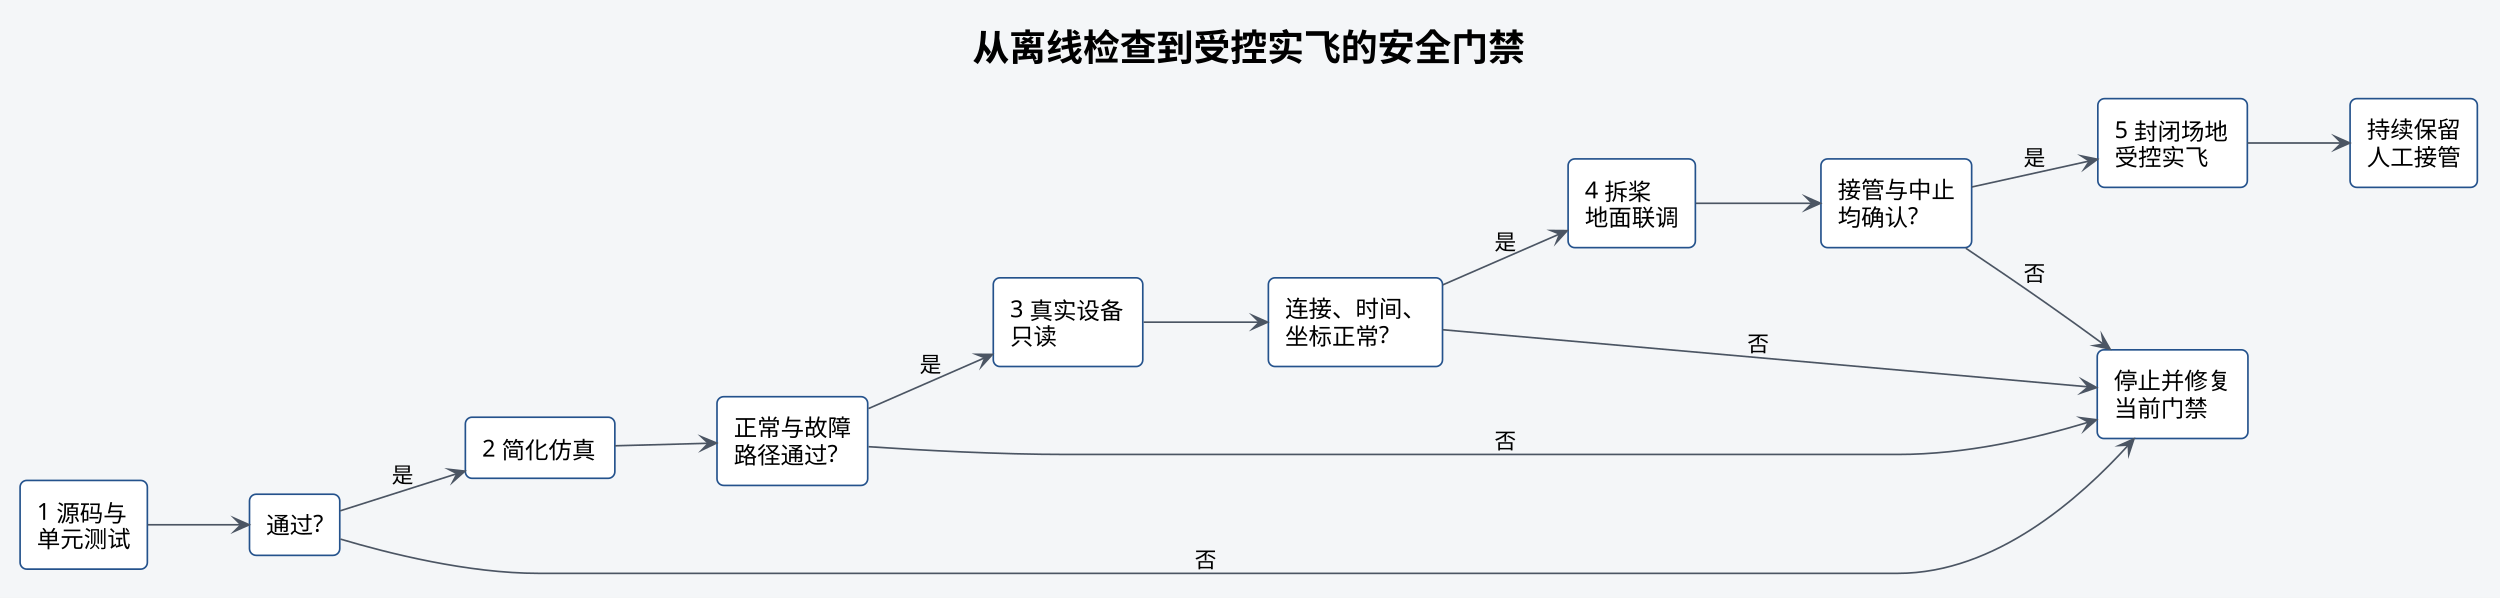
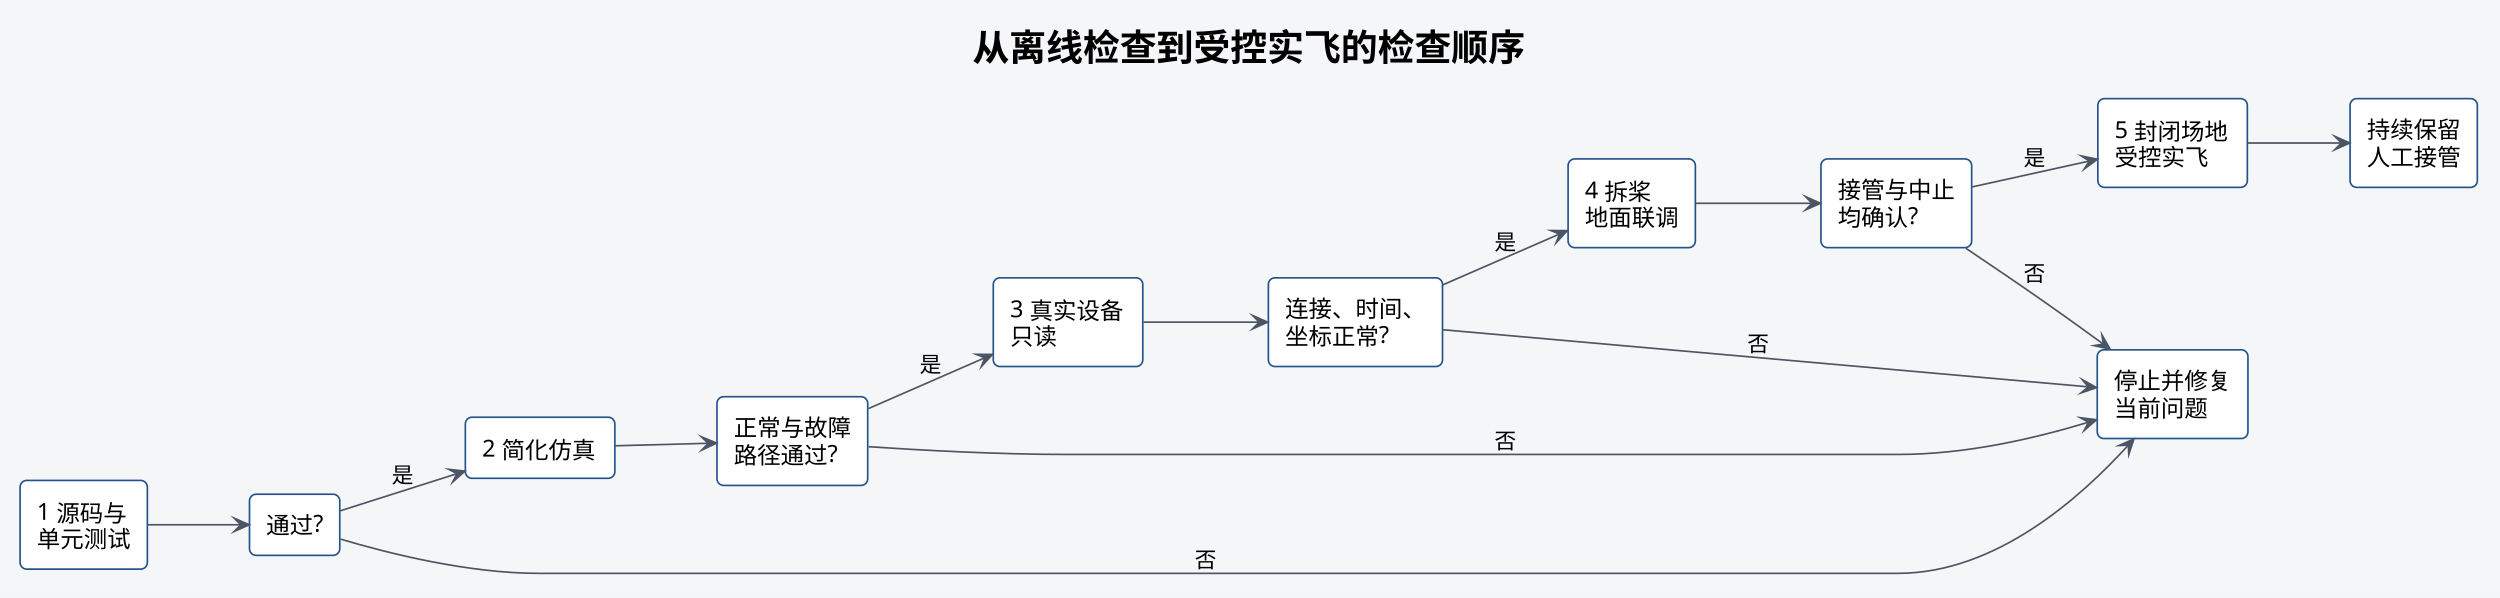
<svg xmlns="http://www.w3.org/2000/svg" contentStyleType="text/css" data-diagram-type="DESCRIPTION" height="357px" preserveAspectRatio="none" style="width:1493px;height:357px;background:#F4F6F8;" version="1.1" viewBox="0 0 1493 357" width="1493px" zoomAndPan="magnify">
  <defs />
  <g>
    <rect fill="#F4F6F8" height="357" style="stroke:none;stroke-width:1;" width="1493" x="0" y="0" />
    <g class="title" data-source-line="10">
-       <text fill="#000000" font-family="sans-serif" font-size="22" font-weight="700" lengthAdjust="spacing" textLength="330" x="580.735" y="36.27">从离线检查到受控实飞的安全门禁</text>
+       <text fill="#000000" font-family="sans-serif" font-size="22" font-weight="700" lengthAdjust="spacing" textLength="330" x="580.735" y="36.27">从离线检查到受控实飞的检查顺序</text>
    </g>
    <g class="entity" data-qualified-name="source" data-source-line="11" id="ent0001">
      <rect fill="#FFFFFF" height="52.977" rx="4" ry="4" style="stroke:#24528C;stroke-width:1;" width="76" x="12" y="286.91" />
      <text fill="#000000" font-family="sans-serif" font-size="14" lengthAdjust="spacing" textLength="55.282" x="22" y="310.445">1 源码与</text>
      <text fill="#000000" font-family="sans-serif" font-size="14" lengthAdjust="spacing" textLength="56" x="22" y="326.934">单元测试</text>
    </g>
    <g class="entity" data-qualified-name="sourceGate" data-source-line="12" id="ent0002">
      <rect fill="#FFFFFF" height="36.488" rx="4" ry="4" style="stroke:#24528C;stroke-width:1;" width="53.906" x="149" y="295.16" />
      <text fill="#000000" font-family="sans-serif" font-size="14" lengthAdjust="spacing" textLength="33.906" x="159" y="318.695">通过?</text>
    </g>
    <g class="entity" data-qualified-name="simulation" data-source-line="13" id="ent0003">
      <rect fill="#FFFFFF" height="36.488" rx="4" ry="4" style="stroke:#24528C;stroke-width:1;" width="89.282" x="277.91" y="249.16" />
      <text fill="#000000" font-family="sans-serif" font-size="14" lengthAdjust="spacing" textLength="69.282" x="287.91" y="272.695">2 简化仿真</text>
    </g>
    <g class="entity" data-qualified-name="simulationGate" data-source-line="14" id="ent0004">
      <rect fill="#FFFFFF" height="52.977" rx="4" ry="4" style="stroke:#24528C;stroke-width:1;" width="90" x="428.19" y="236.91" />
      <text fill="#000000" font-family="sans-serif" font-size="14" lengthAdjust="spacing" textLength="70" x="438.19" y="260.445">正常与故障</text>
      <text fill="#000000" font-family="sans-serif" font-size="14" lengthAdjust="spacing" textLength="61.906" x="438.19" y="276.934">路径通过?</text>
    </g>
    <g class="entity" data-qualified-name="readonly" data-source-line="15" id="ent0005">
      <rect fill="#FFFFFF" height="52.977" rx="4" ry="4" style="stroke:#24528C;stroke-width:1;" width="89.282" x="593.19" y="165.91" />
      <text fill="#000000" font-family="sans-serif" font-size="14" lengthAdjust="spacing" textLength="69.282" x="603.19" y="189.445">3 真实设备</text>
      <text fill="#000000" font-family="sans-serif" font-size="14" lengthAdjust="spacing" textLength="28" x="603.19" y="205.934">只读</text>
    </g>
    <g class="entity" data-qualified-name="readonlyGate" data-source-line="16" id="ent0006">
      <rect fill="#FFFFFF" height="52.977" rx="4" ry="4" style="stroke:#24528C;stroke-width:1;" width="104" x="757.47" y="165.91" />
      <text fill="#000000" font-family="sans-serif" font-size="14" lengthAdjust="spacing" textLength="84" x="767.47" y="189.445">连接、时间、</text>
      <text fill="#000000" font-family="sans-serif" font-size="14" lengthAdjust="spacing" textLength="61.906" x="767.47" y="205.934">坐标正常?</text>
    </g>
    <g class="entity" data-qualified-name="bench" data-source-line="17" id="ent0007">
      <rect fill="#FFFFFF" height="52.977" rx="4" ry="4" style="stroke:#24528C;stroke-width:1;" width="76" x="936.47" y="94.91" />
      <text fill="#000000" font-family="sans-serif" font-size="14" lengthAdjust="spacing" textLength="41.282" x="946.47" y="118.445">4 拆桨</text>
      <text fill="#000000" font-family="sans-serif" font-size="14" lengthAdjust="spacing" textLength="56" x="946.47" y="134.934">地面联调</text>
    </g>
    <g class="entity" data-qualified-name="benchGate" data-source-line="18" id="ent0008">
      <rect fill="#FFFFFF" height="52.977" rx="4" ry="4" style="stroke:#24528C;stroke-width:1;" width="90" x="1087.47" y="94.91" />
      <text fill="#000000" font-family="sans-serif" font-size="14" lengthAdjust="spacing" textLength="70" x="1097.47" y="118.445">接管与中止</text>
      <text fill="#000000" font-family="sans-serif" font-size="14" lengthAdjust="spacing" textLength="47.906" x="1097.47" y="134.934">均确认?</text>
    </g>
    <g class="entity" data-qualified-name="flight" data-source-line="19" id="ent0009">
      <rect fill="#FFFFFF" height="52.977" rx="4" ry="4" style="stroke:#24528C;stroke-width:1;" width="89.282" x="1252.83" y="58.91" />
      <text fill="#000000" font-family="sans-serif" font-size="14" lengthAdjust="spacing" textLength="69.282" x="1262.83" y="82.445">5 封闭场地</text>
      <text fill="#000000" font-family="sans-serif" font-size="14" lengthAdjust="spacing" textLength="56" x="1262.83" y="98.934">受控实飞</text>
    </g>
    <g class="entity" data-qualified-name="takeover" data-source-line="20" id="ent0010">
      <rect fill="#FFFFFF" height="52.977" rx="4" ry="4" style="stroke:#24528C;stroke-width:1;" width="76" x="1403.47" y="58.91" />
      <text fill="#000000" font-family="sans-serif" font-size="14" lengthAdjust="spacing" textLength="56" x="1413.47" y="82.445">持续保留</text>
      <text fill="#000000" font-family="sans-serif" font-size="14" lengthAdjust="spacing" textLength="56" x="1413.47" y="98.934">人工接管</text>
    </g>
    <g class="entity" data-qualified-name="stop" data-source-line="21" id="ent0011">
      <rect fill="#FFFFFF" height="52.977" rx="4" ry="4" style="stroke:#24528C;stroke-width:1;" width="90" x="1252.47" y="208.91" />
      <text fill="#000000" font-family="sans-serif" font-size="14" lengthAdjust="spacing" textLength="70" x="1262.47" y="232.445">停止并修复</text>
-       <text fill="#000000" font-family="sans-serif" font-size="14" lengthAdjust="spacing" textLength="56" x="1262.47" y="248.934">当前门禁</text>
+       <text fill="#000000" font-family="sans-serif" font-size="14" lengthAdjust="spacing" textLength="56" x="1262.47" y="248.934">当前问题</text>
    </g>
    <g class="link" data-entity-1="ent0001" data-entity-2="ent0002" data-link-type="dependency" data-source-line="22" id="lnk12">
      <path d="M88.19,313.4 C107.73,313.4 126.2,313.4 143.81,313.4" fill="none" id="source-to-sourceGate" style="stroke:#4B5563;stroke-width:1;" />
      <polygon fill="#4B5563" points="148.81,313.4,139.81,309.4,143.81,313.4,139.81,317.4,148.81,313.4" style="stroke:#4B5563;stroke-width:1;stroke-linejoin:miter;stroke-miterlimit:10;" />
    </g>
    <g class="link" data-entity-1="ent0002" data-entity-2="ent0003" data-link-type="dependency" data-source-line="23" id="lnk13">
      <path d="M203.14,305.07 C223.89,298.47 248.576,290.617 272.916,282.867" fill="none" id="sourceGate-to-simulation" style="stroke:#4B5563;stroke-width:1;" />
      <polygon fill="#4B5563" points="277.68,281.35,267.891,280.269,272.916,282.867,270.318,287.892,277.68,281.35" style="stroke:#4B5563;stroke-width:1;stroke-linejoin:miter;stroke-miterlimit:10;" />
      <text fill="#000000" font-family="sans-serif" font-size="13" lengthAdjust="spacing" textLength="13" x="233.91" y="288.349">是</text>
    </g>
    <g class="link" data-entity-1="ent0003" data-entity-2="ent0004" data-link-type="dependency" data-source-line="24" id="lnk14">
      <path d="M367.34,266.22 C386.44,265.71 403.792,265.246 422.942,264.726" fill="none" id="simulation-to-simulationGate" style="stroke:#4B5563;stroke-width:1;" />
      <polygon fill="#4B5563" points="427.94,264.59,418.835,260.836,422.942,264.726,419.052,268.833,427.94,264.59" style="stroke:#4B5563;stroke-width:1;stroke-linejoin:miter;stroke-miterlimit:10;" />
    </g>
    <g class="link" data-entity-1="ent0004" data-entity-2="ent0005" data-link-type="dependency" data-source-line="25" id="lnk15">
      <path d="M518.63,244 C541.67,233.94 565.148,223.691 588.138,213.651" fill="none" id="simulationGate-to-readonly" style="stroke:#4B5563;stroke-width:1;" />
      <polygon fill="#4B5563" points="592.72,211.65,582.871,211.586,588.138,213.651,586.073,218.918,592.72,211.65" style="stroke:#4B5563;stroke-width:1;stroke-linejoin:miter;stroke-miterlimit:10;" />
      <text fill="#000000" font-family="sans-serif" font-size="13" lengthAdjust="spacing" textLength="13" x="549.19" y="222.339">是</text>
    </g>
    <g class="link" data-entity-1="ent0005" data-entity-2="ent0006" data-link-type="dependency" data-source-line="26" id="lnk16">
      <path d="M682.96,192.4 C705.64,192.4 728.4,192.4 752.04,192.4" fill="none" id="readonly-to-readonlyGate" style="stroke:#4B5563;stroke-width:1;" />
      <polygon fill="#4B5563" points="757.04,192.4,748.04,188.4,752.04,192.4,748.04,196.4,757.04,192.4" style="stroke:#4B5563;stroke-width:1;stroke-linejoin:miter;stroke-miterlimit:10;" />
    </g>
    <g class="link" data-entity-1="ent0006" data-entity-2="ent0007" data-link-type="dependency" data-source-line="27" id="lnk17">
      <path d="M861.6,170.13 C885.69,159.64 909.317,149.348 931.386,139.728" fill="none" id="readonlyGate-to-bench" style="stroke:#4B5563;stroke-width:1;" />
      <polygon fill="#4B5563" points="935.97,137.73,926.121,137.66,931.386,139.728,929.318,144.993,935.97,137.73" style="stroke:#4B5563;stroke-width:1;stroke-linejoin:miter;stroke-miterlimit:10;" />
      <text fill="#000000" font-family="sans-serif" font-size="13" lengthAdjust="spacing" textLength="13" x="892.47" y="149.219">是</text>
    </g>
    <g class="link" data-entity-1="ent0007" data-entity-2="ent0008" data-link-type="dependency" data-source-line="28" id="lnk18">
      <path d="M1012.84,121.4 C1035.19,121.4 1058.72,121.4 1082.2,121.4" fill="none" id="bench-to-benchGate" style="stroke:#4B5563;stroke-width:1;" />
      <polygon fill="#4B5563" points="1087.2,121.4,1078.2,117.4,1082.2,121.4,1078.2,125.4,1087.2,121.4" style="stroke:#4B5563;stroke-width:1;stroke-linejoin:miter;stroke-miterlimit:10;" />
    </g>
    <g class="link" data-entity-1="ent0008" data-entity-2="ent0009" data-link-type="dependency" data-source-line="29" id="lnk19">
      <path d="M1177.58,111.66 C1200.87,106.51 1224.477,101.297 1247.727,96.168" fill="none" id="benchGate-to-flight" style="stroke:#4B5563;stroke-width:1;" />
      <polygon fill="#4B5563" points="1252.61,95.09,1242.959,93.123,1247.727,96.168,1244.683,100.935,1252.61,95.09" style="stroke:#4B5563;stroke-width:1;stroke-linejoin:miter;stroke-miterlimit:10;" />
      <text fill="#000000" font-family="sans-serif" font-size="13" lengthAdjust="spacing" textLength="13" x="1208.47" y="98.888">是</text>
    </g>
    <g class="link" data-entity-1="ent0009" data-entity-2="ent0010" data-link-type="dependency" data-source-line="30" id="lnk20">
      <path d="M1342.23,85.4 C1361.79,85.4 1379.6,85.4 1398.31,85.4" fill="none" id="flight-to-takeover" style="stroke:#4B5563;stroke-width:1;" />
      <polygon fill="#4B5563" points="1403.31,85.4,1394.31,81.4,1398.31,85.4,1394.31,89.4,1403.31,85.4" style="stroke:#4B5563;stroke-width:1;stroke-linejoin:miter;stroke-miterlimit:10;" />
    </g>
    <g class="link" data-entity-1="ent0002" data-entity-2="ent0011" data-link-type="dependency" data-source-line="31" id="lnk21">
      <path d="M203.29,321.94 C232.03,330.5 279.56,342.4 321.55,342.4 C321.55,342.4 321.55,342.4 1133.47,342.4 C1191.86,342.4 1242.206,297.519 1271.036,265.819" fill="none" id="sourceGate-to-stop" style="stroke:#4B5563;stroke-width:1;" />
      <polygon fill="#4B5563" points="1274.4,262.12,1265.385,266.087,1271.036,265.819,1271.304,271.47,1274.4,262.12" style="stroke:#4B5563;stroke-width:1;stroke-linejoin:miter;stroke-miterlimit:10;" />
      <text fill="#000000" font-family="sans-serif" font-size="13" lengthAdjust="spacing" textLength="13" x="713.47" y="338.969">否</text>
    </g>
    <g class="link" data-entity-1="ent0004" data-entity-2="ent0011" data-link-type="dependency" data-source-line="32" id="lnk22">
      <path d="M518.68,266.77 C551.36,268.96 596.83,271.4 636.83,271.4 C636.83,271.4 636.83,271.4 1133.47,271.4 C1174.33,271.4 1214.844,261.927 1247.294,252.117" fill="none" id="simulationGate-to-stop" style="stroke:#4B5563;stroke-width:1;" />
      <polygon fill="#4B5563" points="1252.08,250.67,1242.308,249.446,1247.294,252.117,1244.623,257.103,1252.08,250.67" style="stroke:#4B5563;stroke-width:1;stroke-linejoin:miter;stroke-miterlimit:10;" />
      <text fill="#000000" font-family="sans-serif" font-size="13" lengthAdjust="spacing" textLength="13" x="892.47" y="267.969">否</text>
    </g>
    <g class="link" data-entity-1="ent0006" data-entity-2="ent0011" data-link-type="dependency" data-source-line="33" id="lnk23">
      <path d="M861.56,196.92 C957.22,205.38 1156.82,223.039 1247.11,231.029" fill="none" id="readonlyGate-to-stop" style="stroke:#4B5563;stroke-width:1;" />
      <polygon fill="#4B5563" points="1252.09,231.47,1243.478,226.692,1247.11,231.029,1242.772,234.661,1252.09,231.47" style="stroke:#4B5563;stroke-width:1;stroke-linejoin:miter;stroke-miterlimit:10;" />
      <text fill="#000000" font-family="sans-serif" font-size="13" lengthAdjust="spacing" textLength="13" x="1043.47" y="209.969">否</text>
    </g>
    <g class="link" data-entity-1="ent0008" data-entity-2="ent0011" data-link-type="dependency" data-source-line="34" id="lnk24">
      <path d="M1174,148.26 C1189.28,158.51 1206.76,170.38 1222.47,181.4 C1234.84,190.08 1244.185,196.797 1256.125,205.537" fill="none" id="benchGate-to-stop" style="stroke:#4B5563;stroke-width:1;" />
      <polygon fill="#4B5563" points="1260.16,208.49,1255.26,199.946,1256.125,205.537,1250.535,206.402,1260.16,208.49" style="stroke:#4B5563;stroke-width:1;stroke-linejoin:miter;stroke-miterlimit:10;" />
      <text fill="#000000" font-family="sans-serif" font-size="13" lengthAdjust="spacing" textLength="13" x="1208.47" y="167.948">否</text>
    </g>
  </g>
</svg>
